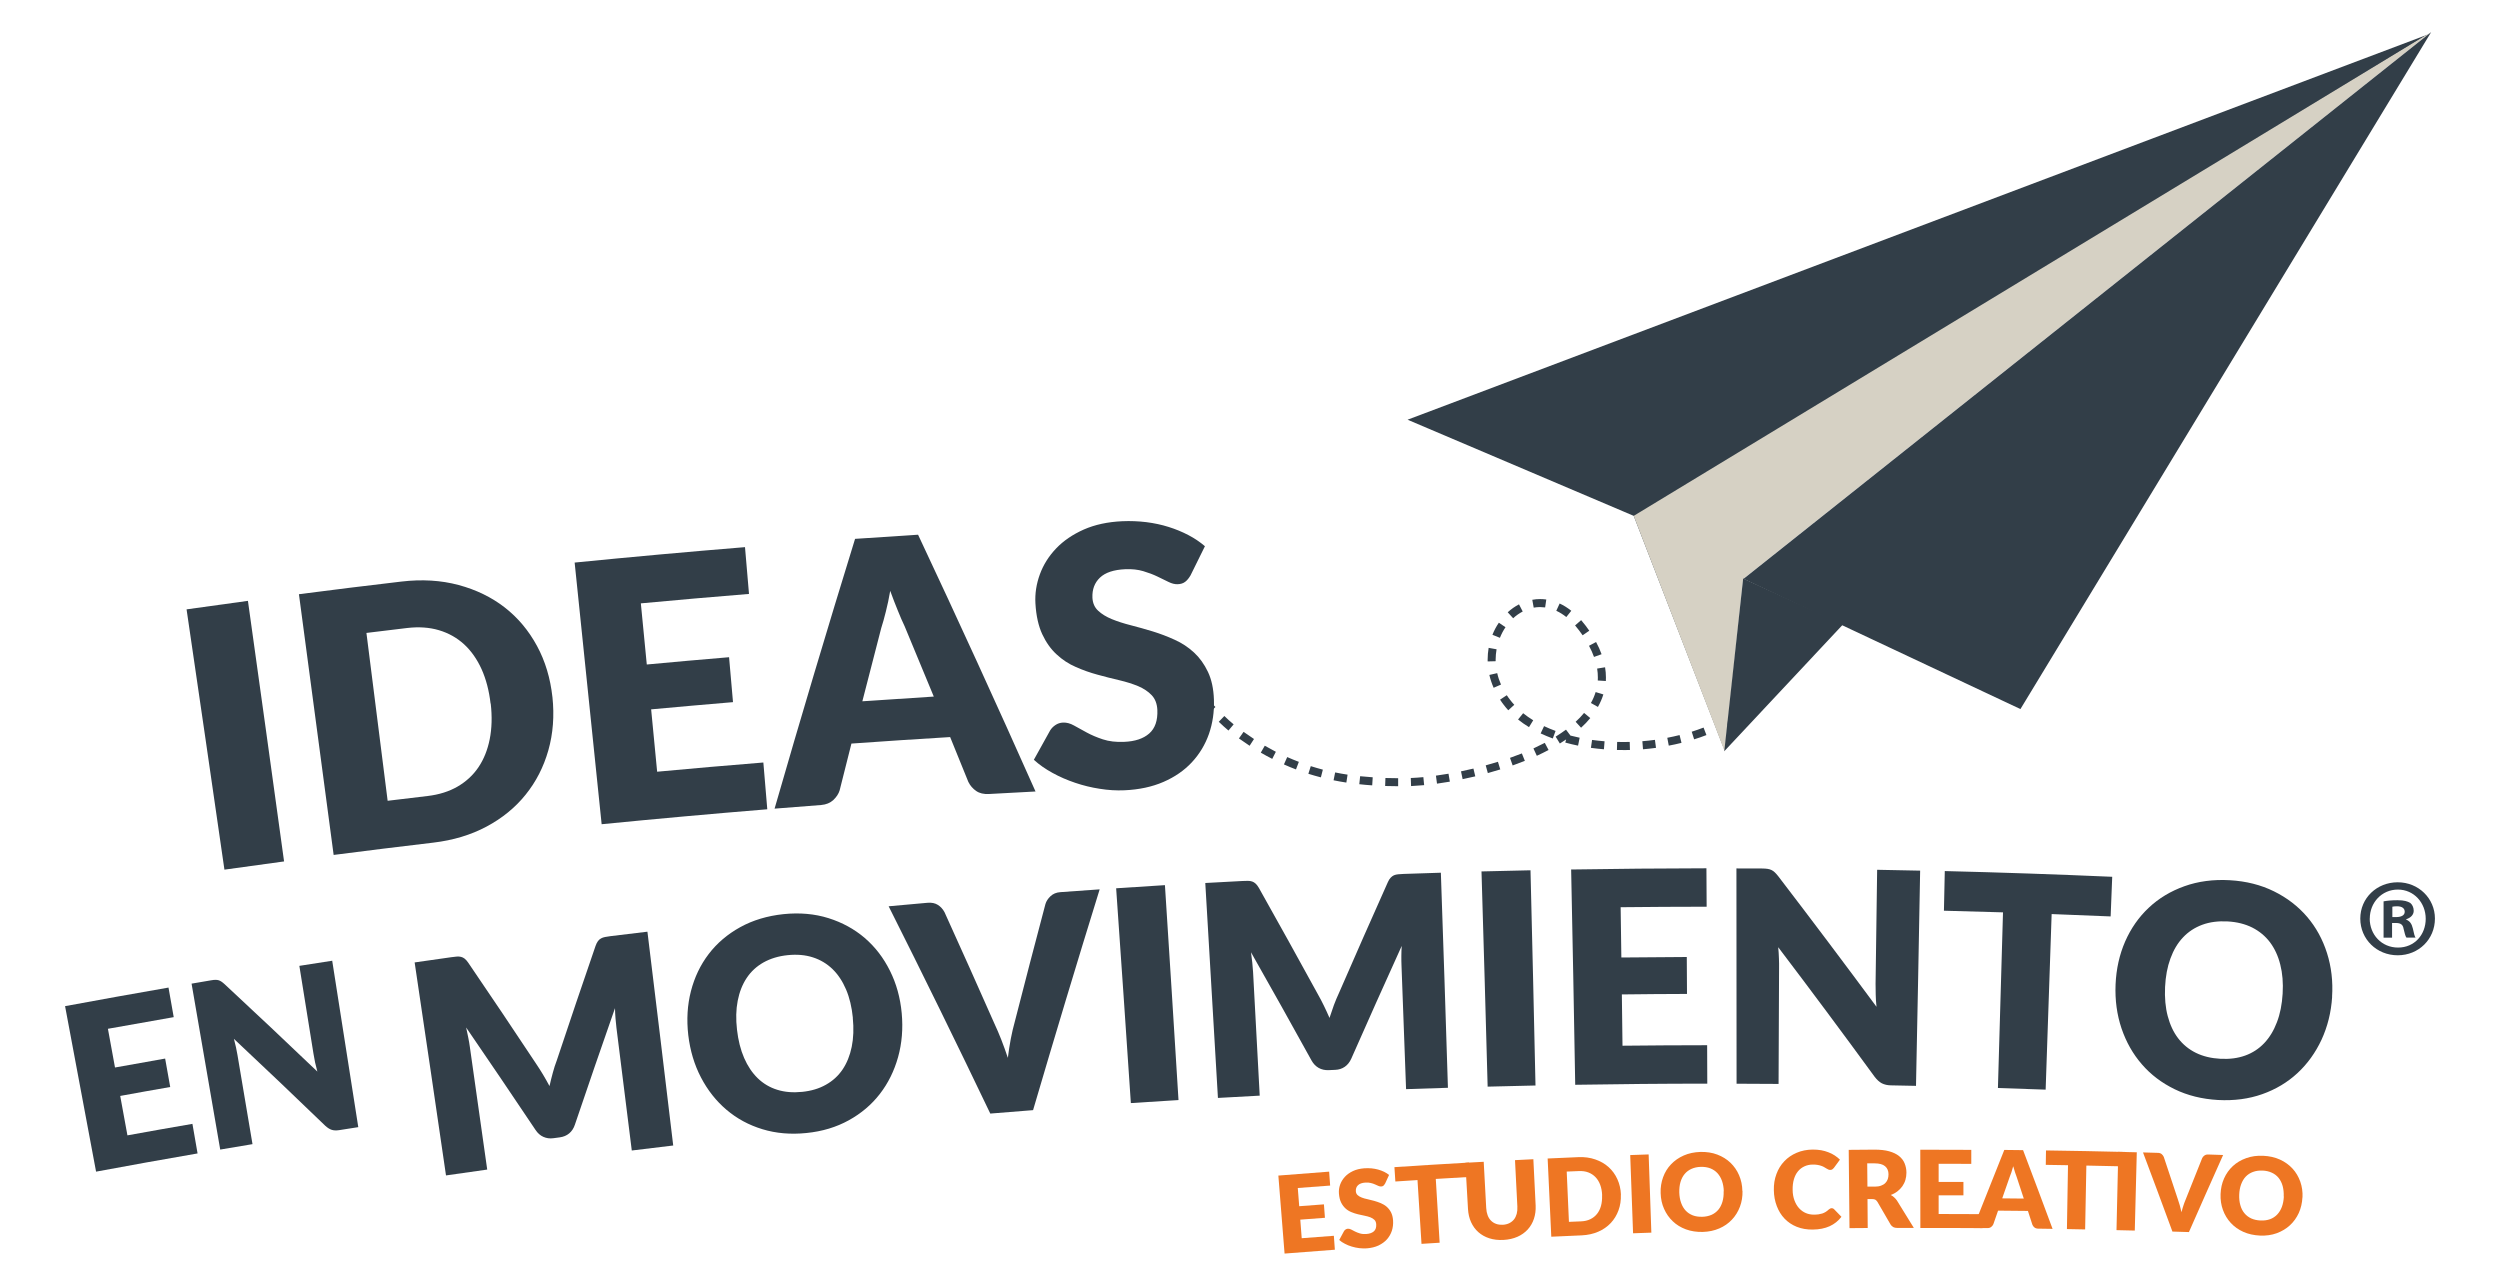
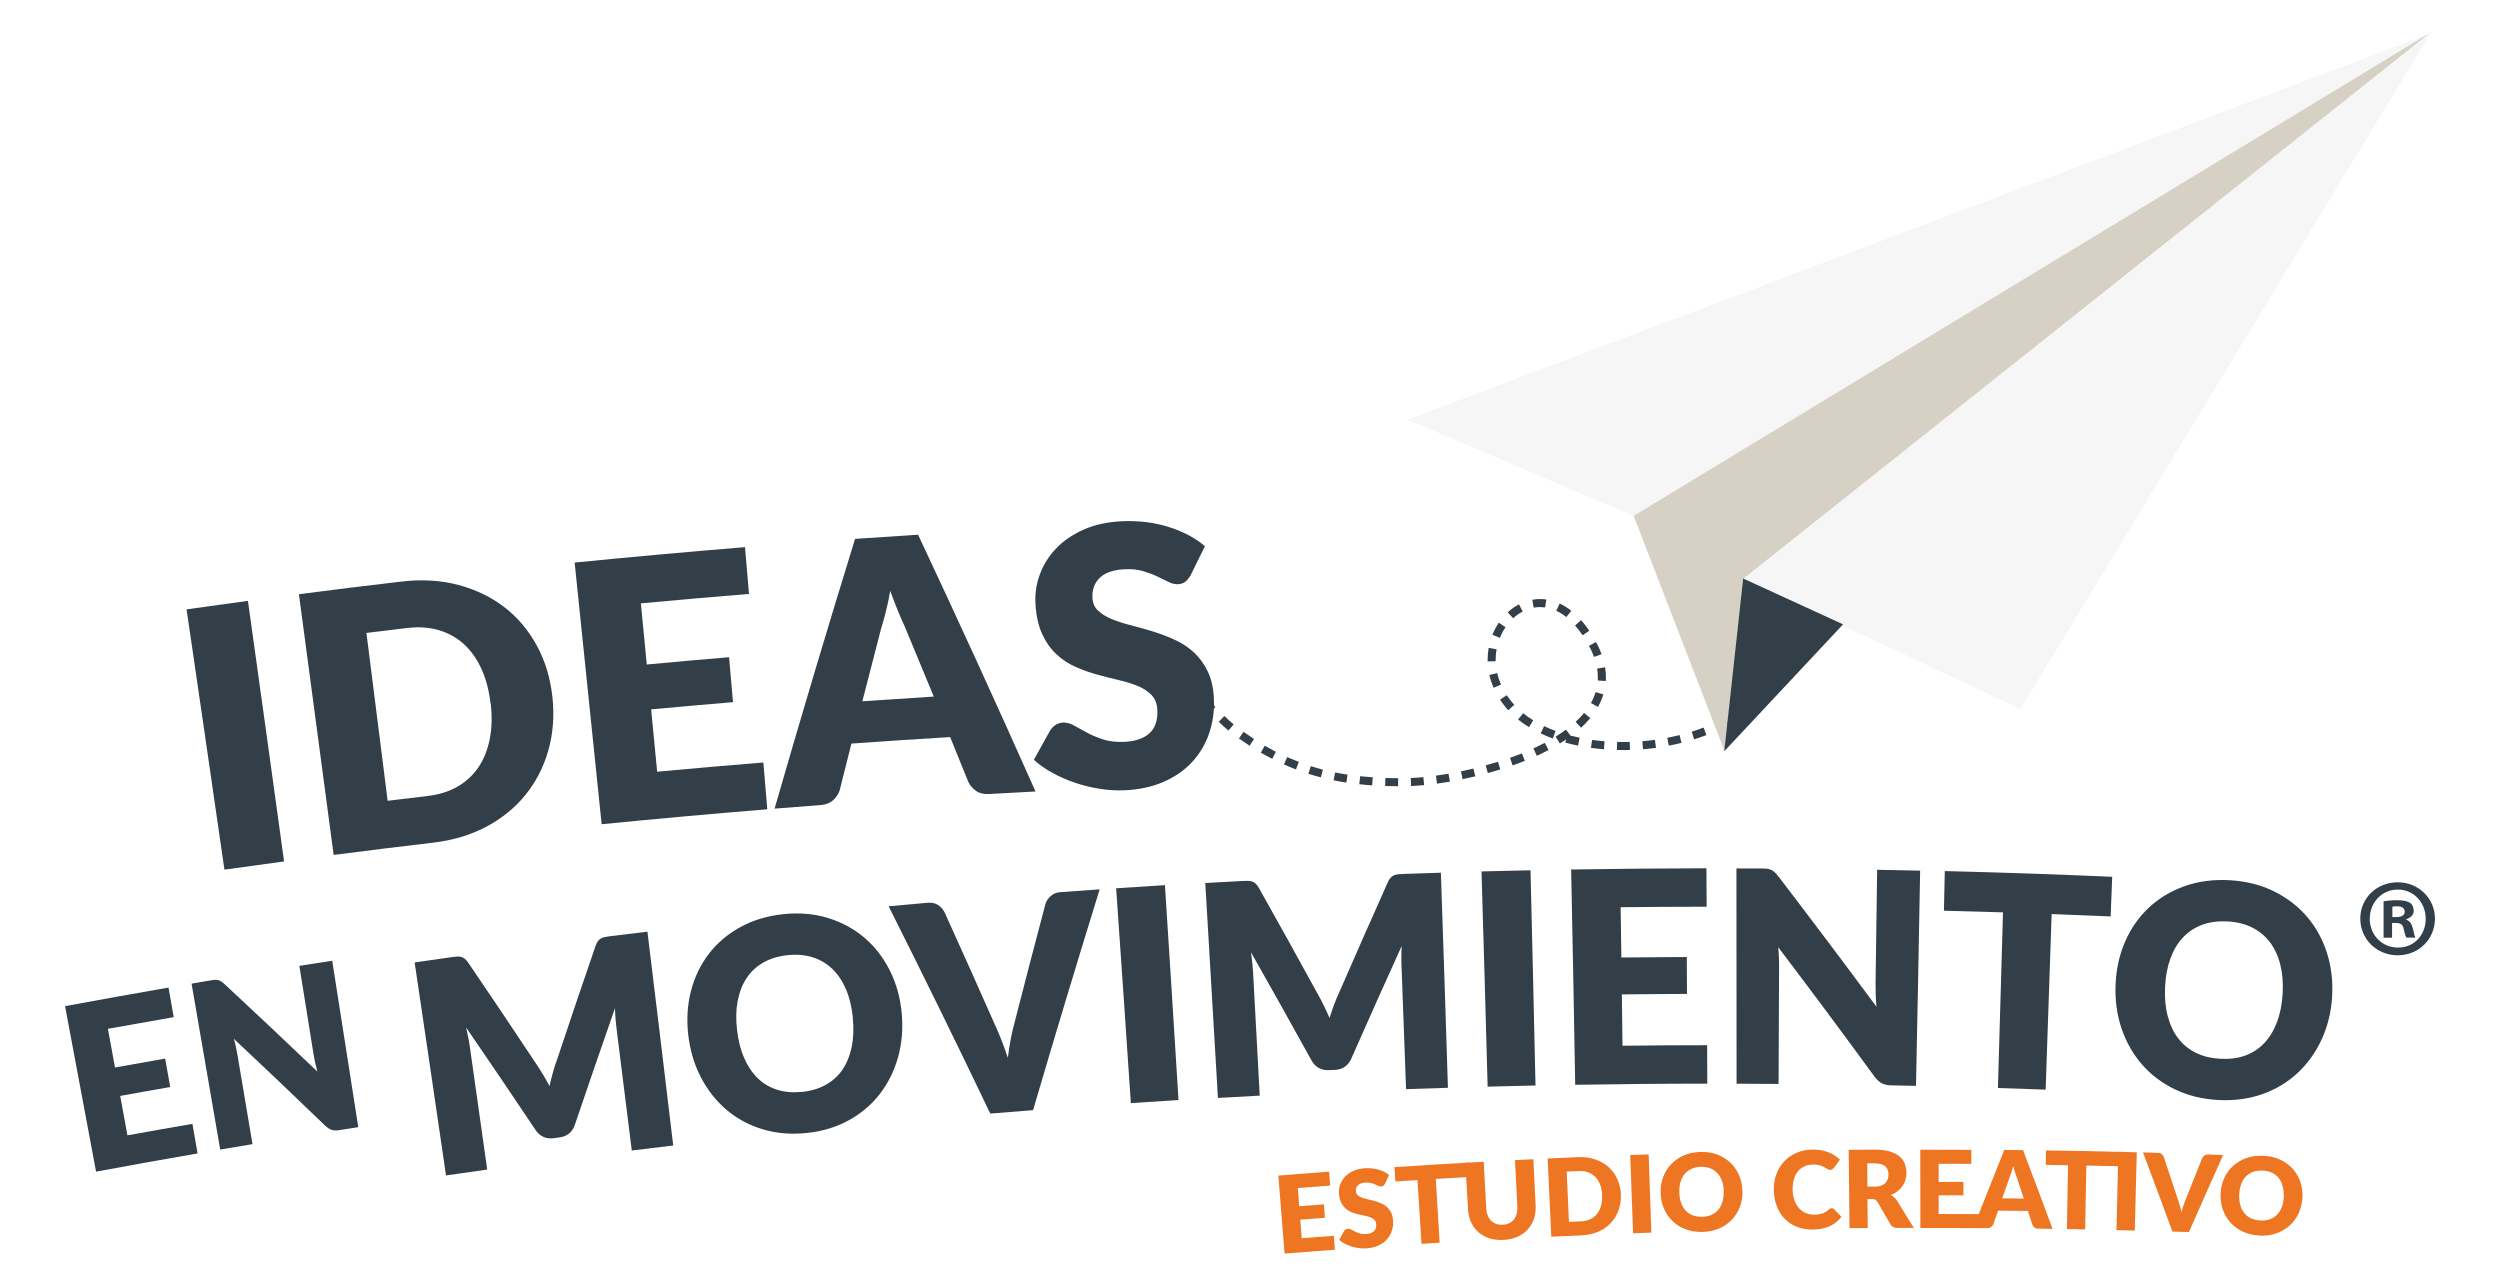
<svg xmlns="http://www.w3.org/2000/svg" id="Layer_1" version="1.1" viewBox="0 0 350 180">
  <defs>
    <style>
      .st0 {
-         fill: #323e48;
+         fill: #f6f6f6;
      }

      .st1 {
        fill: #ee7623;
      }

      .st2 {
        fill: #323e48;
      }

      .st3 {
        fill: #d6d1c4;
      }
    </style>
  </defs>
  <g>
    <g>
      <path class="st1" d="M181.69,166.32c.07.85.13,1.7.2,2.55,1.15-.09,2.3-.18,3.46-.26.05.63.09,1.25.14,1.88-1.15.09-2.3.17-3.45.26.07.87.13,1.73.2,2.6,1.5-.12,3-.23,4.5-.34.05.65.1,1.3.14,1.95-2.35.17-4.7.35-7.04.54-.29-3.64-.58-7.28-.87-10.92,2.37-.19,4.74-.37,7.11-.55.05.65.1,1.3.14,1.95-1.51.11-3.02.22-4.53.34Z" />
      <path class="st1" d="M193.9,165.71c-.07.12-.14.22-.22.29-.08.07-.18.1-.32.11-.12,0-.24-.02-.38-.08-.14-.06-.3-.13-.47-.21-.18-.08-.37-.15-.6-.2-.22-.06-.47-.08-.75-.06-.48.03-.83.16-1.05.38-.22.22-.32.5-.29.85.02.22.1.4.25.53.15.14.35.25.58.34.24.09.5.17.81.23.3.07.61.14.92.23.31.09.62.19.93.32.3.13.58.29.82.5.24.21.45.47.61.78.16.31.26.7.29,1.15.03.51-.02.98-.17,1.44-.15.45-.38.85-.69,1.2-.31.35-.71.63-1.18.86-.48.22-1.02.35-1.64.4-.34.02-.69.01-1.05-.03-.36-.04-.71-.12-1.05-.22-.34-.1-.66-.23-.96-.39-.3-.15-.57-.33-.8-.53.22-.41.44-.83.67-1.24.05-.09.13-.17.22-.23.09-.06.2-.1.31-.11.15-.01.31.03.47.11.16.08.34.18.54.28.2.1.43.19.69.27.26.08.56.1.9.08.46-.03.81-.16,1.06-.38.24-.22.35-.55.32-.99-.02-.26-.1-.46-.25-.61-.15-.15-.35-.27-.58-.36-.24-.09-.5-.16-.8-.22-.3-.06-.6-.13-.92-.2-.31-.08-.62-.17-.92-.3-.3-.12-.58-.29-.82-.51-.24-.22-.45-.49-.62-.83-.17-.34-.27-.76-.31-1.27-.03-.41.02-.82.16-1.22.14-.4.36-.77.66-1.1.3-.33.68-.6,1.14-.82.46-.22.99-.34,1.6-.39.34-.02.67-.02,1,.01.32.03.63.09.93.17.3.08.57.19.83.31.26.13.49.27.7.44-.19.41-.37.81-.56,1.22Z" />
      <path class="st1" d="M205.75,164.77c-1.58.09-3.16.18-4.74.28.18,2.98.36,5.95.54,8.93-.85.05-1.69.1-2.54.16-.19-2.98-.37-5.95-.56-8.93-1.04.06-2.07.13-3.1.2-.04-.67-.09-1.34-.13-2.01,3.47-.23,6.95-.44,10.43-.64l.11,2.01Z" />
      <path class="st1" d="M210.38,171.47c.34-.02.64-.09.91-.22.26-.13.48-.3.66-.52.18-.22.3-.48.39-.79.08-.31.11-.65.09-1.04-.11-2.16-.22-4.32-.33-6.48.86-.04,1.71-.09,2.57-.13.11,2.16.21,4.32.32,6.48.03.67-.05,1.29-.24,1.86-.19.57-.48,1.07-.87,1.5-.39.42-.87.77-1.44,1.02-.57.25-1.22.4-1.95.44-.73.04-1.4-.04-1.99-.23-.59-.19-1.1-.48-1.53-.86-.43-.38-.77-.85-1.02-1.4-.25-.55-.39-1.16-.43-1.83-.12-2.16-.25-4.32-.37-6.48.86-.05,1.71-.1,2.57-.14.12,2.16.24,4.32.35,6.47.02.39.09.73.2,1.02.11.3.27.55.47.75.2.2.43.35.71.45.27.1.58.14.92.12Z" />
      <path class="st1" d="M226.92,167.24c.03.79-.08,1.53-.33,2.21-.25.68-.61,1.27-1.09,1.78-.48.51-1.06.91-1.75,1.21-.69.3-1.46.47-2.31.51-1.42.06-2.84.12-4.26.19-.17-3.65-.34-7.3-.51-10.95,1.43-.07,2.87-.13,4.3-.19.86-.04,1.65.07,2.37.32.72.25,1.34.6,1.86,1.07.52.47.93,1.03,1.23,1.69.3.66.47,1.38.5,2.17ZM224.3,167.34c-.02-.54-.11-1.03-.27-1.46-.16-.43-.38-.79-.66-1.08-.28-.29-.61-.51-1-.66-.39-.15-.83-.21-1.32-.19-.57.02-1.14.05-1.71.07.1,2.35.21,4.69.31,7.04.57-.03,1.14-.05,1.7-.07.49-.02.92-.12,1.29-.3.38-.18.69-.43.94-.74.25-.31.44-.69.56-1.13.12-.44.17-.93.15-1.48Z" />
      <path class="st1" d="M231.19,172.57c-.85.03-1.71.06-2.56.09-.13-3.65-.27-7.3-.4-10.95.86-.03,1.72-.06,2.58-.09.13,3.65.25,7.3.38,10.95Z" />
      <path class="st1" d="M243.95,166.72c.02.79-.1,1.53-.36,2.22-.26.69-.63,1.29-1.12,1.81-.49.52-1.07.93-1.77,1.23-.69.3-1.47.47-2.32.49-.85.02-1.64-.1-2.35-.36-.71-.26-1.33-.64-1.84-1.13-.52-.49-.92-1.07-1.22-1.74-.3-.67-.46-1.4-.48-2.2-.03-.79.09-1.53.34-2.22.25-.69.62-1.3,1.11-1.81.49-.52,1.08-.93,1.78-1.24.7-.31,1.48-.47,2.34-.5.86-.02,1.65.1,2.36.37.71.27,1.33.65,1.84,1.14.51.49.92,1.07,1.21,1.75.29.68.45,1.41.46,2.19ZM241.33,166.79c-.01-.54-.1-1.03-.25-1.46-.15-.43-.37-.79-.64-1.09-.27-.29-.61-.52-.99-.67-.39-.15-.83-.22-1.32-.21-.5.01-.94.11-1.32.28-.38.17-.7.41-.96.72-.26.31-.45.68-.58,1.12-.13.44-.18.93-.17,1.47.02.55.1,1.03.26,1.46.15.43.37.79.64,1.08.27.29.61.51.99.66.39.15.83.21,1.32.2.49-.01.92-.11,1.3-.27.38-.17.69-.41.95-.71.26-.31.45-.68.58-1.12.13-.44.19-.93.17-1.48Z" />
      <path class="st1" d="M256.42,169.15c.06,0,.12,0,.18.03.06.02.12.06.18.12.34.35.68.7,1.02,1.05-.44.58-.99,1.02-1.65,1.32-.66.3-1.45.46-2.36.47-.83.01-1.58-.12-2.25-.39-.67-.27-1.23-.65-1.7-1.14-.47-.49-.83-1.08-1.09-1.76-.26-.68-.4-1.42-.41-2.22-.02-.82.1-1.57.36-2.26.25-.69.62-1.29,1.1-1.79.48-.51,1.05-.9,1.73-1.19.67-.29,1.42-.44,2.24-.45.42,0,.81.03,1.18.09.37.07.71.16,1.03.29.32.12.62.27.89.45.27.18.51.37.72.58-.28.39-.57.77-.85,1.16-.06.07-.12.13-.2.19-.08.06-.18.09-.32.09-.09,0-.18-.02-.26-.06-.08-.04-.17-.09-.26-.14-.09-.06-.19-.12-.3-.18-.11-.07-.24-.13-.39-.18-.15-.06-.33-.1-.53-.14-.2-.04-.43-.05-.7-.05-.43,0-.81.09-1.16.25-.35.16-.65.39-.9.69-.25.3-.44.67-.57,1.11-.13.44-.19.93-.18,1.49,0,.56.1,1.06.26,1.49.16.43.38.8.65,1.09.27.29.58.52.94.67.35.15.73.22,1.14.22.23,0,.44-.02.63-.04.19-.03.37-.07.53-.12.16-.05.32-.13.47-.22.14-.09.29-.2.44-.34.06-.05.12-.09.19-.13.07-.03.14-.05.22-.05Z" />
      <path class="st1" d="M267.91,171.91c-.77,0-1.54,0-2.31,0-.43,0-.73-.16-.92-.48-.61-1.06-1.23-2.11-1.84-3.17-.09-.14-.18-.23-.29-.3-.11-.06-.26-.09-.45-.09-.22,0-.43,0-.65,0,.01,1.35.02,2.7.03,4.05-.85,0-1.7.01-2.55.02-.04-3.65-.07-7.31-.11-10.96,1.2-.01,2.4-.02,3.61-.03.8,0,1.48.07,2.05.23.57.16,1.03.38,1.39.67.36.29.62.63.78,1.03.16.4.25.83.25,1.29,0,.36-.05.69-.14,1.01-.09.32-.24.61-.42.88-.19.27-.42.51-.69.72-.27.21-.59.39-.95.52.17.08.32.19.47.32.15.13.28.28.4.45.79,1.27,1.57,2.54,2.35,3.81ZM262.46,166.13c.35,0,.65-.05.89-.14.24-.09.45-.21.6-.37.16-.16.27-.34.34-.55.07-.21.1-.43.1-.67,0-.48-.16-.86-.48-1.13-.32-.27-.81-.4-1.47-.4-.34,0-.69,0-1.03,0,0,1.08.02,2.17.03,3.25.34,0,.69,0,1.03,0Z" />
      <path class="st1" d="M271.41,162.91c0,.85,0,1.7,0,2.56,1.16,0,2.31,0,3.47,0,0,.63,0,1.25,0,1.88-1.16,0-2.31,0-3.47,0,0,.87,0,1.74,0,2.61,2.05,0,4.1.01,6.15.02,0,.65,0,1.3-.01,1.96-2.9-.02-5.8-.03-8.7-.02,0-3.65,0-7.31-.01-10.96,2.38,0,4.76,0,7.14.02,0,.65,0,1.3,0,1.96-1.51,0-3.03-.01-4.54-.01Z" />
      <path class="st1" d="M287.33,172.04c-.66-.01-1.32-.02-1.97-.03-.22,0-.4-.06-.53-.16-.13-.1-.24-.24-.3-.4-.21-.64-.42-1.28-.62-1.92-1.39-.02-2.79-.03-4.18-.04-.22.63-.44,1.27-.66,1.9-.06.14-.16.27-.3.38-.14.11-.32.17-.53.16-.66,0-1.33,0-1.99-.01,1.44-3.65,2.89-7.29,4.35-10.93.88,0,1.76.02,2.63.03,1.39,3.67,2.77,7.34,4.13,11.02ZM283.33,167.8c-.33-1-.66-2.01-.99-3.01-.07-.19-.15-.42-.24-.68-.08-.26-.17-.54-.25-.84-.08.31-.16.59-.25.85-.09.26-.17.48-.25.67-.35.99-.7,1.98-1.04,2.98,1.01,0,2.01.02,3.02.03Z" />
      <path class="st1" d="M297.67,163.3c-1.86-.05-3.72-.09-5.58-.12-.06,2.98-.11,5.96-.17,8.94-.85-.02-1.7-.03-2.55-.05.05-2.98.1-5.96.15-8.94-1.04-.02-2.08-.03-3.11-.05,0-.67.02-1.34.03-2.02,3.76.05,7.52.13,11.28.22-.02.67-.03,1.34-.05,2.02Z" />
      <path class="st1" d="M298.87,172.28c-.85-.02-1.71-.04-2.56-.06.08-3.65.17-7.3.25-10.96.86.02,1.73.04,2.59.06-.09,3.65-.18,7.3-.28,10.96Z" />
      <path class="st1" d="M311.24,161.69c-1.61,3.6-3.21,7.2-4.79,10.8-.77-.02-1.54-.05-2.31-.07-1.36-3.7-2.73-7.39-4.12-11.08.69.02,1.38.04,2.07.06.22,0,.4.06.54.17.13.11.23.24.3.4.66,1.98,1.32,3.95,1.97,5.93.09.26.18.54.27.85.09.31.17.63.24.96.08-.33.17-.64.27-.94.1-.3.2-.58.31-.83.77-1.93,1.54-3.86,2.31-5.79.06-.14.16-.26.31-.37.15-.11.33-.16.54-.15.7.02,1.39.05,2.09.07Z" />
      <path class="st1" d="M322.34,167.63c-.04.79-.21,1.52-.51,2.19-.31.67-.72,1.24-1.24,1.72-.52.48-1.14.85-1.85,1.11-.71.26-1.5.37-2.35.33-.85-.04-1.63-.21-2.32-.52-.69-.31-1.28-.73-1.76-1.25-.48-.52-.85-1.13-1.1-1.82-.25-.69-.36-1.43-.33-2.22.03-.79.19-1.52.49-2.19.3-.67.71-1.25,1.23-1.73.52-.48,1.14-.85,1.87-1.11.72-.26,1.51-.37,2.38-.33.86.04,1.64.21,2.34.53.7.32,1.28.74,1.76,1.26.48.52.84,1.13,1.09,1.83.24.69.35,1.43.31,2.22ZM319.72,167.51c.02-.54-.03-1.03-.15-1.47-.12-.44-.31-.81-.56-1.13-.25-.31-.57-.56-.95-.73-.38-.18-.81-.28-1.3-.3-.5-.02-.94.04-1.34.19-.39.14-.73.36-1.01.65-.28.29-.49.65-.65,1.08-.16.43-.25.91-.27,1.45-.02.55.03,1.04.16,1.48.12.44.31.81.57,1.12.25.31.57.55.95.73.38.17.82.27,1.31.29.49.02.93-.04,1.32-.18.39-.14.72-.36,1-.65.28-.29.5-.65.66-1.07.16-.43.25-.91.28-1.46Z" />
    </g>
    <path class="st2" d="M195.73,110.07c-.61,0-1.22-.01-1.81-.03l.04-1.12c.59.02,1.18.03,1.78.03v1.13ZM197.55,110.04l-.04-1.12c.54-.02,1.13-.06,1.76-.12l.11,1.12c-.65.06-1.26.1-1.83.13ZM192.11,109.95c-.61-.04-1.21-.09-1.81-.16l.12-1.12c.58.06,1.17.11,1.76.15l-.07,1.12ZM201.18,109.71l-.15-1.12c.57-.08,1.15-.17,1.76-.27l.19,1.11c-.62.11-1.22.2-1.8.28ZM188.49,109.56c-.6-.09-1.2-.2-1.79-.32l.22-1.1c.57.12,1.15.22,1.74.31l-.17,1.11ZM204.77,109.09l-.23-1.1c.57-.12,1.15-.25,1.74-.39l.26,1.09c-.6.14-1.19.27-1.77.39ZM184.92,108.83c-.59-.15-1.17-.32-1.75-.5l.34-1.07c.56.18,1.13.34,1.69.49l-.28,1.09ZM208.3,108.24l-.3-1.09c.57-.16,1.14-.32,1.71-.5l.33,1.07c-.58.18-1.16.35-1.74.51ZM181.44,107.72c-.57-.21-1.13-.45-1.69-.7l.46-1.03c.54.24,1.08.46,1.63.67l-.4,1.05ZM211.77,107.16l-.37-1.06c.56-.2,1.11-.41,1.66-.62l.42,1.04c-.56.22-1.13.44-1.7.64ZM178.11,106.24c-.53-.27-1.07-.56-1.6-.87l.56-.97c.52.3,1.03.58,1.55.85l-.51,1ZM215.15,105.8l-.47-1.02c.54-.25,1.07-.51,1.59-.78l.53,1c-.53.28-1.08.55-1.64.81ZM227.19,105c-.27,0-.54,0-.82,0l.03-1.13c.58.02,1.17.01,1.76,0l.03,1.13c-.34,0-.67.01-1.01.01ZM224.55,104.9c-.61-.05-1.22-.12-1.82-.2l.16-1.11c.58.08,1.16.14,1.75.19l-.09,1.12ZM230.02,104.89l-.09-1.12c.59-.05,1.17-.11,1.76-.19l.15,1.12c-.6.08-1.21.15-1.82.2ZM174.95,104.41c-.5-.33-1-.67-1.5-1.03l.65-.92c.49.35.97.68,1.46,1l-.61.94ZM233.63,104.4l-.21-1.11c.58-.11,1.16-.24,1.72-.38l.27,1.09c-.59.15-1.19.28-1.79.39ZM220.93,104.39c-.61-.12-1.2-.27-1.79-.43l.12-.44c-.28.19-.57.38-.88.57l-.59-.96c.51-.32,1-.65,1.45-.98l.62.83c.42.11.85.21,1.29.3l-.22,1.1ZM237.18,103.51l-.34-1.07c.56-.18,1.12-.37,1.66-.58l.4,1.05c-.57.22-1.14.42-1.73.6ZM217.39,103.39c-.59-.22-1.16-.46-1.7-.71l.48-1.02c.51.24,1.05.47,1.61.67l-.39,1.06ZM171.99,102.28c-.47-.39-.92-.8-1.36-1.23l.78-.81c.42.41.85.8,1.3,1.17l-.72.86ZM240.6,102.2l-.47-1.02c.54-.25,1.05-.52,1.56-.8l.55.98c-.53.3-1.07.58-1.64.84ZM221.35,101.88l-.76-.83c.44-.4.84-.82,1.18-1.24l.87.72c-.38.46-.81.92-1.29,1.35ZM214.06,101.8c-.54-.33-1.06-.69-1.53-1.07l.71-.88c.43.35.91.68,1.41.99l-.59.96ZM243.81,100.39l-.64-.93c.49-.34.96-.69,1.38-1.05l.73.86c-.46.39-.95.76-1.47,1.12ZM169.35,99.76l-.3-.31c-.32-.33-.63-.65-.95-.97l.8-.79c.32.32.64.65.96.98l.3.31-.81.78ZM211.16,99.44c-.23-.25-.45-.51-.65-.78-.18-.23-.35-.47-.5-.71l.94-.62c.14.21.29.43.46.64.18.24.38.48.59.7l-.83.76ZM223.71,98.97l-.98-.55c.28-.5.5-1.01.66-1.53l1.08.33c-.18.59-.44,1.18-.76,1.75ZM246.63,98l-.82-.77c.4-.43.77-.87,1.1-1.32l.91.66c-.35.49-.76.97-1.19,1.43ZM166.83,97.25c-.47-.42-.91-.78-1.35-1.09l.65-.92c.47.34.94.72,1.44,1.17l-.75.84ZM209.11,96.29c-.26-.59-.46-1.19-.6-1.8l1.1-.25c.12.54.3,1.08.53,1.6l-1.03.45ZM224.81,95.34l-1.12-.07c0-.14.01-.28.01-.43,0-.41-.03-.82-.1-1.24l1.11-.18c.08.47.12.95.12,1.41,0,.17,0,.34-.01.5ZM248.82,94.98l-.99-.53c.27-.5.5-1.03.69-1.56l1.06.37c-.21.59-.46,1.17-.75,1.72ZM208.27,92.6v-.26c0-.55.05-1.1.14-1.64l1.11.2c-.08.47-.13.96-.13,1.44v.23s-1.12.03-1.12.03ZM223.16,91.97c-.18-.51-.42-1.04-.7-1.56l.99-.53c.31.57.57,1.15.77,1.71l-1.06.38ZM250.06,91.45l-1.11-.21c.06-.34.11-.69.15-1.04l1.12.11c-.04.39-.09.77-.16,1.15ZM209.98,89.29l-1.04-.42c.24-.6.54-1.17.9-1.69l.93.63c-.31.46-.57.95-.78,1.48ZM221.56,88.93c-.15-.22-.31-.43-.47-.65-.19-.25-.38-.49-.58-.72l.85-.74c.21.25.43.51.64.79.17.23.34.46.5.69l-.93.64ZM211.84,86.55l-.76-.83c.49-.45,1.02-.82,1.58-1.11l.52,1c-.47.25-.93.56-1.34.95ZM219.29,86.39c-.45-.36-.93-.66-1.41-.88l.47-1.02c.56.26,1.11.6,1.63,1.02l-.7.88ZM214.72,85.08l-.2-1.11c.36-.07.73-.1,1.1-.1h.01c.28,0,.57.02.85.06l-.16,1.11c-.24-.03-.52-.05-.71-.05-.3,0-.61.03-.9.08Z" />
    <polygon class="st0" points="197.06 58.76 339.95 4.81 230.34 71.65 241.45 105.07 228.72 72.22 197.06 58.76" />
    <polygon class="st3" points="228.72 72.22 340.35 4.5 244.03 81.07 241.46 105.21 228.72 72.22" />
    <polygon class="st0" points="282.86 99.27 340.36 4.5 244.09 81.04 282.86 99.27" />
    <polygon class="st2" points="244.04 80.99 241.4 105.17 258.03 87.41 244.04 80.99" />
    <g>
      <g>
        <path class="st2" d="M39.77,120.6c-2.79.38-5.57.76-8.35,1.15-1.75-12.15-3.52-24.3-5.3-36.44,2.86-.41,5.73-.8,8.59-1.19,1.7,12.16,3.39,24.32,5.06,36.48Z" />
        <path class="st2" d="M77.34,97.57c.28,2.65.09,5.14-.57,7.47-.66,2.33-1.72,4.4-3.18,6.21-1.45,1.81-3.28,3.3-5.47,4.47-2.19,1.17-4.68,1.92-7.47,2.25-4.65.55-9.29,1.12-13.94,1.72-1.61-12.17-3.23-24.34-4.86-36.5,4.78-.62,9.55-1.21,14.34-1.77,2.87-.34,5.55-.18,8.01.48,2.46.66,4.62,1.71,6.47,3.15,1.85,1.44,3.35,3.24,4.51,5.38,1.16,2.14,1.87,4.53,2.16,7.16ZM68.68,98.5c-.21-1.81-.63-3.41-1.26-4.82-.64-1.4-1.45-2.56-2.45-3.48-1-.91-2.17-1.57-3.51-1.97-1.34-.4-2.83-.5-4.46-.31-1.9.22-3.8.45-5.7.69,1,7.83,1.99,15.66,2.97,23.5,1.87-.23,3.73-.45,5.6-.67,1.6-.19,3-.63,4.19-1.32,1.19-.69,2.17-1.59,2.92-2.7.75-1.11,1.28-2.42,1.58-3.93.3-1.51.35-3.17.14-5Z" />
        <path class="st2" d="M89.72,84.48c.28,2.85.55,5.7.83,8.55,3.84-.36,7.68-.7,11.52-1.02.18,2.1.37,4.2.55,6.29-3.82.32-7.64.66-11.46,1.01.28,2.91.56,5.82.84,8.73,4.95-.46,9.91-.89,14.87-1.29.18,2.18.37,4.36.55,6.55-7.74.63-15.47,1.33-23.19,2.09-1.25-12.21-2.51-24.42-3.78-36.63,7.94-.79,15.89-1.51,23.85-2.16.19,2.18.38,4.37.56,6.55-5.05.41-10.1.85-15.14,1.32Z" />
        <path class="st2" d="M144.96,110.81c-2.17.11-4.33.23-6.5.35-.73.04-1.33-.1-1.79-.42-.47-.32-.84-.74-1.1-1.27-.84-2.09-1.69-4.19-2.55-6.28-4.61.28-9.21.58-13.82.91-.55,2.18-1.11,4.37-1.65,6.55-.15.49-.44.93-.88,1.35-.44.41-1.01.64-1.7.7-2.18.16-4.36.33-6.53.51,3.63-12.61,7.39-25.2,11.27-37.77,2.94-.2,5.88-.4,8.82-.58,5.62,11.95,11.1,23.93,16.44,35.94ZM130.73,97.52c-1.35-3.28-2.71-6.56-4.08-9.84-.3-.62-.62-1.36-.96-2.21-.35-.85-.7-1.76-1.06-2.75-.18,1.04-.38,2.01-.61,2.9-.22.89-.44,1.67-.65,2.32-.89,3.41-1.77,6.82-2.64,10.24,3.33-.23,6.66-.45,10-.66Z" />
        <path class="st2" d="M166.7,80.51c-.24.41-.49.73-.77.94-.27.21-.63.33-1.07.34-.39.01-.81-.09-1.27-.32-.46-.23-.98-.48-1.56-.76-.58-.28-1.24-.53-1.98-.75-.74-.22-1.58-.31-2.51-.27-1.61.07-2.79.46-3.55,1.18-.75.72-1.1,1.65-1.05,2.82.04.74.3,1.35.8,1.81.5.47,1.14.86,1.92,1.18.78.32,1.68.61,2.67.86,1,.26,2.02.54,3.06.86,1.04.32,2.06.71,3.07,1.17,1,.45,1.9,1.04,2.7,1.78.79.73,1.44,1.63,1.95,2.71.51,1.07.79,2.37.84,3.9.06,1.7-.18,3.3-.7,4.8-.53,1.5-1.33,2.82-2.39,3.96-1.06,1.14-2.39,2.06-3.98,2.75-1.59.69-3.41,1.08-5.46,1.17-1.13.05-2.28-.02-3.46-.21-1.18-.18-2.32-.46-3.44-.84-1.12-.38-2.17-.83-3.16-1.38-.99-.54-1.87-1.15-2.62-1.84.76-1.37,1.52-2.74,2.28-4.11.19-.3.43-.55.75-.76.31-.21.66-.32,1.05-.34.5-.02,1.01.11,1.54.41.52.3,1.12.62,1.78.98.66.36,1.41.68,2.26.96.85.28,1.84.4,2.97.35,1.53-.06,2.7-.45,3.52-1.17.82-.72,1.2-1.81,1.14-3.29-.04-.86-.3-1.55-.79-2.07-.49-.52-1.13-.94-1.9-1.27-.78-.32-1.66-.6-2.64-.83-.98-.23-1.99-.48-3.03-.77-1.04-.28-2.06-.64-3.05-1.08-1-.43-1.9-1.02-2.7-1.77-.81-.74-1.48-1.69-2.01-2.83-.53-1.15-.85-2.58-.95-4.29-.08-1.38.13-2.74.62-4.08.49-1.34,1.25-2.55,2.28-3.63,1.03-1.08,2.33-1.96,3.88-2.65,1.55-.68,3.35-1.07,5.4-1.16,1.14-.05,2.26,0,3.35.13,1.09.14,2.13.36,3.11.67.99.31,1.91.69,2.77,1.14.86.45,1.63.97,2.32,1.56-.66,1.34-1.33,2.69-1.99,4.03Z" />
      </g>
      <g>
        <path class="st2" d="M15.11,144.04c.33,1.8.66,3.61.99,5.41,2.34-.42,4.68-.84,7.02-1.25.24,1.33.47,2.66.71,3.98-2.33.41-4.67.82-7,1.25.34,1.84.67,3.68,1.01,5.52,3.03-.55,6.06-1.09,9.1-1.61.24,1.38.48,2.76.72,4.14-4.74.82-9.48,1.67-14.21,2.55-1.44-7.72-2.89-15.45-4.34-23.17,4.82-.89,9.65-1.76,14.48-2.6.24,1.38.49,2.76.73,4.14-3.07.53-6.14,1.08-9.21,1.63Z" />
        <path class="st2" d="M46.51,134.51c1.23,7.76,2.44,15.52,3.65,23.29-.89.14-1.79.28-2.68.42-.4.06-.74.05-1.03-.04-.29-.09-.59-.28-.91-.57-4.22-4.08-8.49-8.13-12.79-12.17.11.41.21.81.29,1.19.08.39.15.75.21,1.09.7,4.15,1.4,8.31,2.1,12.46-1.51.25-3.02.51-4.52.76-1.33-7.74-2.67-15.49-4.01-23.23.92-.16,1.84-.31,2.75-.47.23-.04.42-.06.58-.06.16,0,.31.01.44.05.13.04.27.1.4.19.13.09.29.21.46.37,4.37,4.06,8.69,8.13,12.98,12.23-.12-.44-.23-.87-.32-1.29-.09-.42-.16-.81-.22-1.19-.66-4.11-1.32-8.21-1.98-12.32,1.54-.24,3.08-.48,4.62-.72Z" />
      </g>
      <g>
        <path class="st2" d="M90.64,130.44c1.22,9.97,2.42,19.95,3.61,29.93-1.93.23-3.87.46-5.8.7-.71-5.73-1.43-11.47-2.15-17.2-.05-.4-.09-.83-.13-1.3-.04-.47-.06-.95-.07-1.43-1.9,5.44-3.78,10.88-5.62,16.33-.17.51-.44.91-.8,1.21-.36.3-.8.48-1.31.55-.3.04-.6.08-.9.12-.51.07-.97,0-1.4-.19-.43-.19-.79-.51-1.09-.96-3.21-4.79-6.45-9.58-9.72-14.35.11.48.21.96.3,1.43.09.47.17.9.22,1.29.82,5.72,1.63,11.44,2.43,17.17-1.93.27-3.85.55-5.77.82-1.45-9.94-2.91-19.88-4.39-29.82,1.71-.25,3.41-.49,5.12-.73.29-.04.55-.07.77-.09.22-.02.42,0,.6.04.18.04.35.13.51.25.16.12.32.31.49.55,3.2,4.7,6.37,9.41,9.5,14.14.33.49.65.99.97,1.52.32.53.62,1.07.92,1.63.14-.63.3-1.25.46-1.85.16-.61.35-1.19.56-1.74,1.78-5.35,3.59-10.7,5.43-16.04.1-.28.21-.5.33-.66.12-.16.26-.29.43-.38.16-.09.35-.16.57-.2.22-.04.47-.08.76-.12,1.71-.21,3.43-.42,5.14-.62Z" />
        <path class="st2" d="M126.24,141.84c.2,2.17.03,4.22-.51,6.16-.54,1.93-1.39,3.65-2.55,5.15s-2.61,2.73-4.35,3.69c-1.74.96-3.71,1.56-5.92,1.78-2.21.23-4.27.05-6.17-.53-1.91-.58-3.58-1.49-5.03-2.72-1.45-1.23-2.64-2.74-3.57-4.52-.93-1.78-1.52-3.75-1.78-5.92-.25-2.17-.13-4.22.37-6.17.5-1.94,1.33-3.68,2.49-5.2,1.16-1.52,2.63-2.77,4.4-3.75,1.77-.98,3.8-1.59,6.06-1.83,2.26-.23,4.37-.05,6.31.56,1.94.61,3.63,1.54,5.08,2.78,1.45,1.25,2.62,2.77,3.52,4.58.9,1.8,1.45,3.78,1.65,5.94ZM119.4,142.48c-.15-1.48-.46-2.8-.95-3.95-.49-1.15-1.12-2.1-1.9-2.86-.78-.75-1.69-1.3-2.75-1.64-1.05-.34-2.22-.44-3.51-.31-1.3.13-2.43.48-3.4,1.02-.97.55-1.75,1.27-2.35,2.17-.6.9-1.02,1.96-1.26,3.19-.24,1.23-.27,2.58-.1,4.06.17,1.49.5,2.81,1,3.96.5,1.15,1.14,2.09,1.91,2.84.78.75,1.69,1.29,2.73,1.61,1.05.33,2.21.42,3.49.29,1.27-.13,2.37-.46,3.32-1,.95-.53,1.73-1.24,2.33-2.13.6-.89,1.03-1.95,1.28-3.17.25-1.22.3-2.58.15-4.08Z" />
        <path class="st2" d="M153.95,124.52c-3.19,10.29-6.29,20.59-9.32,30.9-2,.15-3.99.31-5.99.48-4.64-9.7-9.38-19.37-14.23-29.02,1.81-.17,3.63-.33,5.44-.49.59-.05,1.07.05,1.46.3.39.25.69.59.92,1.01,2.36,5.2,4.69,10.4,6.99,15.61.32.68.64,1.43.96,2.24.32.81.62,1.66.92,2.55.11-.92.25-1.81.41-2.66.16-.85.35-1.64.55-2.36,1.41-5.51,2.84-11.01,4.3-16.51.12-.4.35-.76.71-1.1.36-.34.82-.53,1.38-.57,1.83-.13,3.67-.26,5.5-.39Z" />
        <path class="st2" d="M164.99,154.01c-2.22.14-4.44.28-6.67.42-.67-10.03-1.36-20.05-2.06-30.07,2.27-.15,4.55-.3,6.83-.44.65,10.03,1.28,20.06,1.9,30.08Z" />
        <path class="st2" d="M201.72,122.16c.35,10.04.68,20.09.99,30.13-1.96.06-3.91.12-5.86.19-.21-5.78-.42-11.55-.64-17.32-.02-.4-.02-.83-.02-1.3,0-.47.02-.95.05-1.43-2.38,5.25-4.74,10.51-7.06,15.78-.22.49-.52.87-.91,1.14-.39.27-.84.41-1.35.43-.3.01-.6.03-.91.04-.51.02-.98-.08-1.39-.31-.41-.23-.75-.58-1.01-1.05-2.79-5.06-5.61-10.1-8.47-15.14.07.49.12.98.18,1.45.05.47.09.91.11,1.31.31,5.77.62,11.54.93,17.31-1.95.1-3.9.21-5.85.32-.58-10.03-1.17-20.06-1.77-30.09,1.73-.1,3.46-.19,5.19-.28.29-.02.55-.02.77-.02.22,0,.42.03.6.09.18.06.34.16.49.3.15.14.3.33.45.59,2.79,4.96,5.54,9.93,8.27,14.91.29.51.57,1.04.84,1.6.27.55.53,1.12.78,1.7.2-.61.41-1.22.62-1.81.22-.59.46-1.15.71-1.69,2.25-5.18,4.53-10.34,6.84-15.51.12-.27.25-.48.39-.62.14-.15.29-.26.46-.34.17-.07.37-.12.59-.14.22-.02.48-.04.77-.05,1.73-.06,3.47-.12,5.2-.17Z" />
        <path class="st2" d="M214.96,151.97c-2.23.05-4.46.1-6.69.16-.27-10.04-.56-20.09-.86-30.13,2.28-.06,4.57-.11,6.86-.16.25,10.05.48,20.09.7,30.14Z" />
        <path class="st2" d="M226.89,127.02c.03,2.34.07,4.69.1,7.03,3.05-.03,6.11-.05,9.16-.07.01,1.72.02,3.45.03,5.17-3.04.01-6.08.03-9.12.07.03,2.39.06,4.79.09,7.18,3.95-.04,7.9-.07,11.85-.07,0,1.79.01,3.59.02,5.38-6.17,0-12.33.06-18.49.16-.17-10.05-.36-20.09-.57-30.14,6.31-.1,12.62-.16,18.94-.17,0,1.79.02,3.59.03,5.38-4.01,0-8.02.03-12.03.07Z" />
        <path class="st2" d="M268.82,121.88c-.18,10.05-.37,20.09-.58,30.14-1.16-.03-2.32-.05-3.48-.07-.51,0-.94-.11-1.29-.28-.35-.18-.69-.49-1.02-.92-4.43-6.07-8.93-12.12-13.5-18.14.05.54.09,1.06.1,1.56.02.5.03.98.02,1.42-.02,5.39-.05,10.77-.07,16.16-1.96-.01-3.92-.02-5.88-.03,0-10.05,0-20.1-.02-30.14,1.2,0,2.4,0,3.6.01.3,0,.55.02.75.05.2.03.39.08.55.16.16.08.32.18.46.32.15.14.32.33.5.56,4.65,6.07,9.23,12.16,13.75,18.27-.06-.58-.1-1.14-.11-1.69-.02-.54-.02-1.06-.02-1.54.08-5.32.15-10.63.22-15.95,2.01.03,4.02.07,6.03.12Z" />
        <path class="st2" d="M295.5,128.3c-2.76-.12-5.51-.23-8.27-.33-.27,8.2-.55,16.39-.84,24.58-2.23-.08-4.45-.16-6.68-.23.24-8.2.48-16.39.71-24.59-2.76-.09-5.51-.16-8.27-.23.04-1.85.08-3.7.12-5.55,7.81.19,15.63.46,23.44.8-.07,1.85-.14,3.69-.22,5.54Z" />
        <path class="st2" d="M326.5,139.55c-.14,2.18-.64,4.17-1.48,6-.85,1.82-1.97,3.38-3.37,4.68-1.4,1.3-3.04,2.28-4.93,2.95-1.89.67-3.95.94-6.19.82-2.25-.13-4.27-.63-6.08-1.51-1.81-.88-3.34-2.04-4.59-3.49-1.26-1.45-2.2-3.12-2.85-5.03-.64-1.91-.92-3.95-.83-6.13.09-2.18.54-4.19,1.34-6.03.81-1.84,1.91-3.42,3.31-4.73,1.4-1.32,3.06-2.32,4.99-3.01,1.93-.69,4.04-.97,6.34-.84,2.3.13,4.36.65,6.2,1.56,1.84.91,3.38,2.1,4.63,3.56,1.25,1.46,2.18,3.16,2.79,5.08.61,1.92.85,3.96.71,6.12ZM319.57,139.1c.09-1.49-.02-2.84-.33-4.05-.3-1.21-.79-2.26-1.44-3.13-.66-.87-1.48-1.55-2.48-2.06-1-.5-2.15-.79-3.45-.86-1.32-.07-2.51.08-3.56.47-1.05.39-1.95.98-2.69,1.77-.75.79-1.33,1.77-1.76,2.95-.43,1.17-.68,2.5-.75,3.99-.07,1.5.05,2.86.37,4.07.32,1.21.8,2.25,1.46,3.11.66.86,1.48,1.54,2.47,2.03.99.49,2.14.77,3.44.84,1.29.07,2.44-.08,3.47-.45,1.03-.37,1.92-.95,2.67-1.74.74-.78,1.34-1.76,1.78-2.93.45-1.17.71-2.5.8-4Z" />
      </g>
    </g>
  </g>
  <path class="st2" d="M340.89,128.6c0,2.88-2.26,5.14-5.21,5.14s-5.24-2.26-5.24-5.14,2.32-5.08,5.24-5.08,5.21,2.26,5.21,5.08ZM331.76,128.6c0,2.26,1.67,4.06,3.97,4.06s3.87-1.8,3.87-4.03-1.64-4.09-3.9-4.09-3.93,1.83-3.93,4.06ZM334.88,131.27h-1.18v-5.08c.47-.09,1.11-.16,1.95-.16.96,0,1.39.16,1.77.37.28.21.5.62.5,1.11,0,.56-.43.99-1.05,1.18v.06c.49.19.77.56.93,1.24.16.77.25,1.08.37,1.27h-1.27c-.16-.19-.25-.65-.4-1.24-.09-.56-.4-.8-1.05-.8h-.56v2.05ZM334.92,128.39h.56c.65,0,1.18-.22,1.18-.74,0-.46-.34-.77-1.08-.77-.31,0-.53.03-.65.06v1.46Z" />
</svg>
